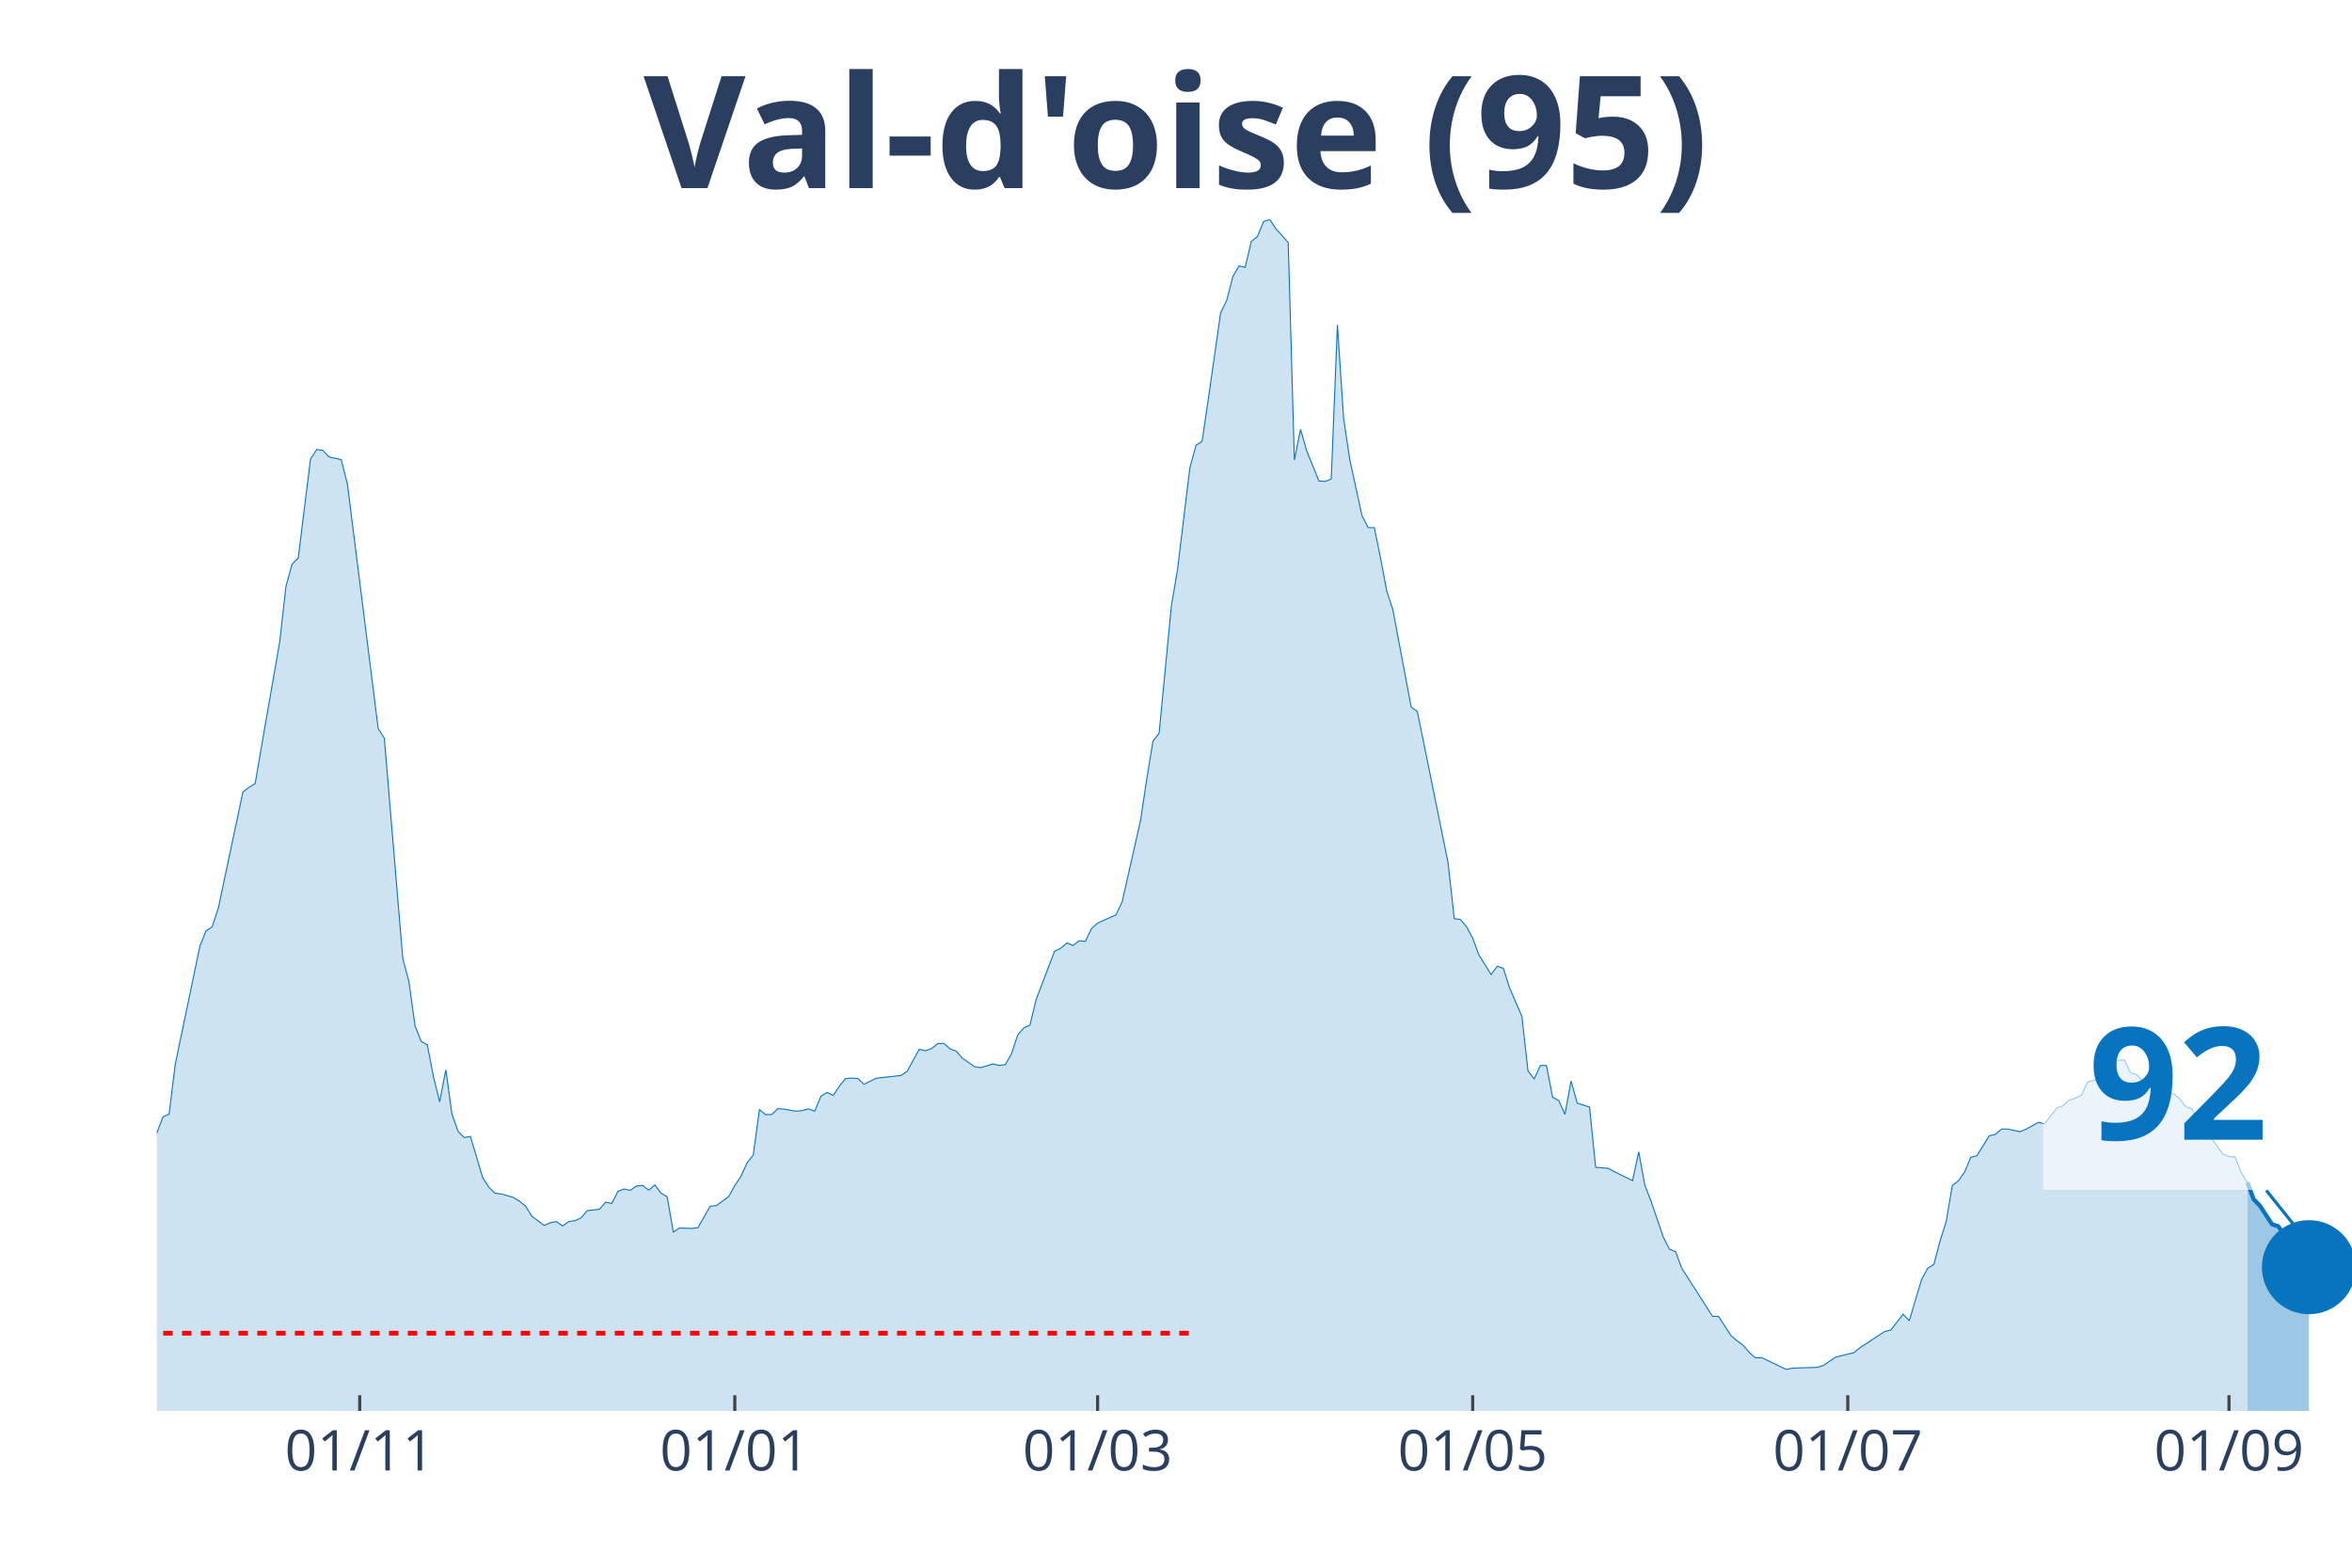
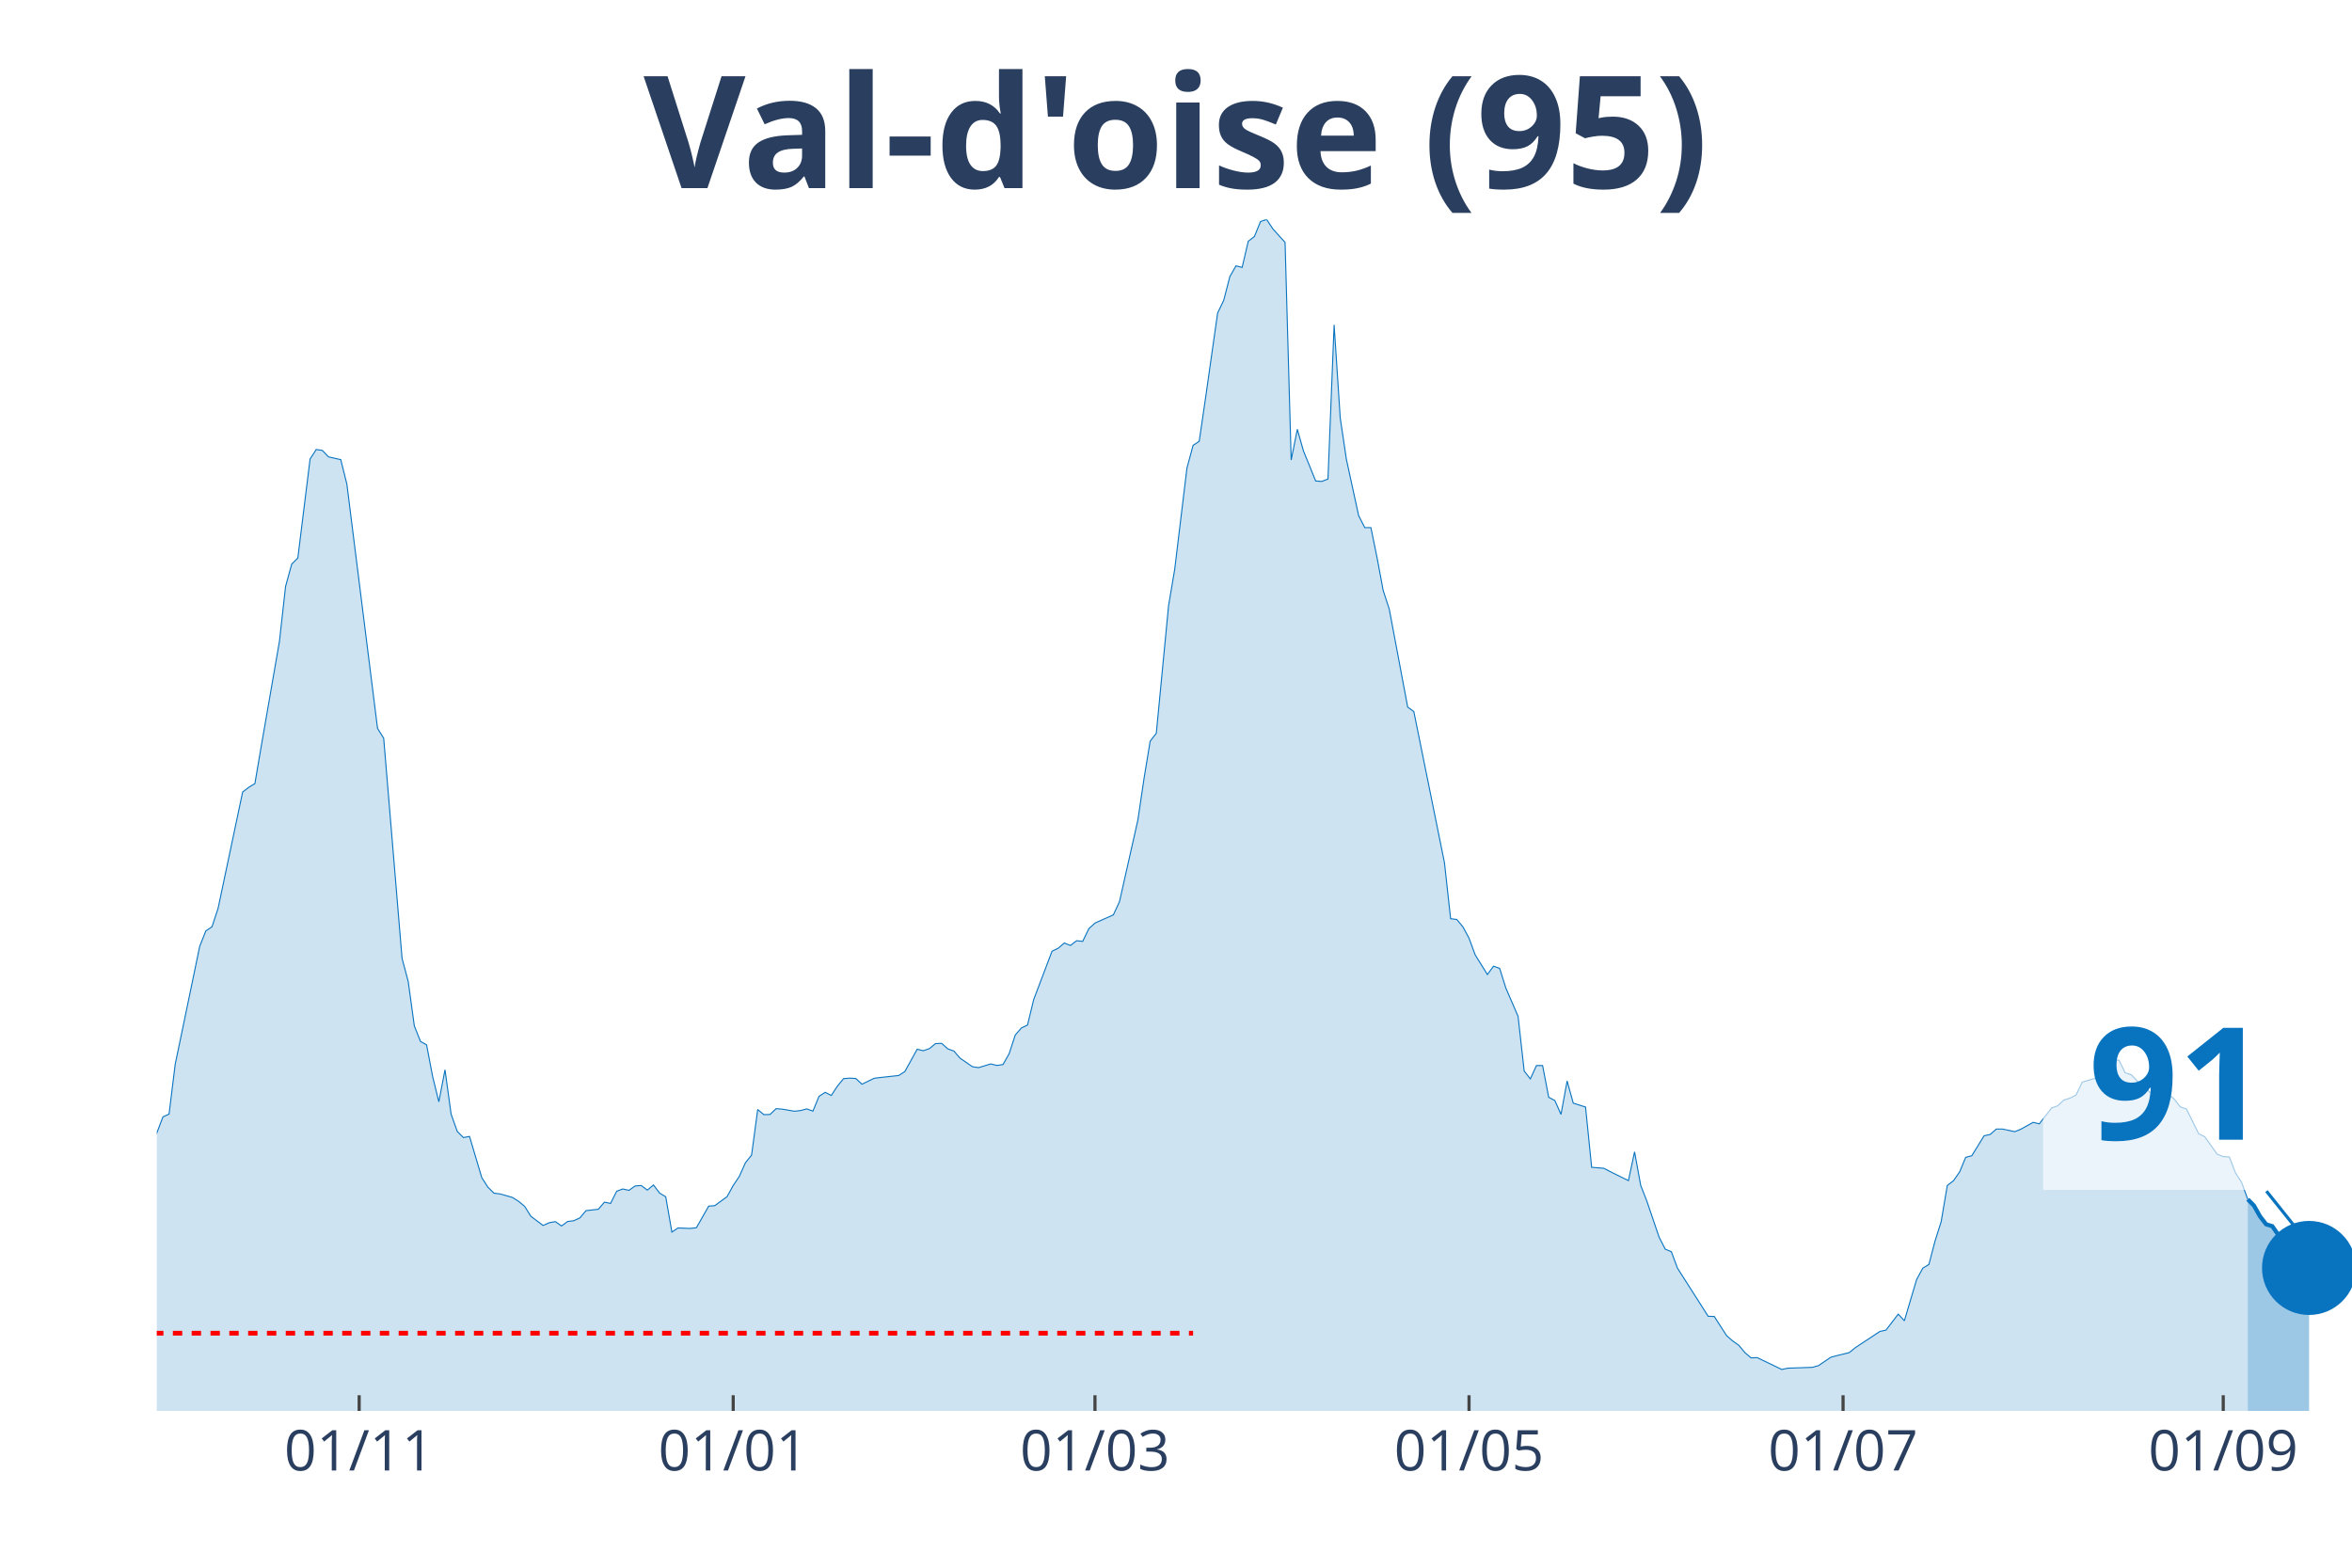
<svg xmlns="http://www.w3.org/2000/svg" class="main-svg" width="1125" height="750" style="" viewBox="0 0 750 500">
  <rect x="0" y="0" width="750" height="500" style="fill: rgb(0, 0, 0); fill-opacity: 0;" />
-   <defs id="defs-bb1d49">
+   <defs id="defs-6fe84e">
    <g class="clips">
-       <clipPath id="clipbb1d49xyplot" class="plotclip">
+       <clipPath id="clip6fe84exyplot" class="plotclip">
        <rect width="700" height="380" />
      </clipPath>
-       <clipPath class="axesclip" id="clipbb1d49x">
+       <clipPath class="axesclip" id="clip6fe84ex">
        <rect x="50" y="0" width="700" height="500" />
      </clipPath>
-       <clipPath class="axesclip" id="clipbb1d49y">
+       <clipPath class="axesclip" id="clip6fe84ey">
        <rect x="0" y="70" width="750" height="380" />
      </clipPath>
-       <clipPath class="axesclip" id="clipbb1d49xy">
+       <clipPath class="axesclip" id="clip6fe84exy">
        <rect x="50" y="70" width="700" height="380" />
      </clipPath>
    </g>
    <g class="gradients" />
  </defs>
  <g class="bglayer">
    <rect class="bg" x="50" y="70" width="700" height="380" style="fill: rgb(0, 0, 0); fill-opacity: 0; stroke-width: 0;" />
  </g>
  <g class="layer-below">
    <g class="imagelayer" />
    <g class="shapelayer" />
  </g>
  <g class="cartesianlayer">
    <g class="subplot xy">
      <g class="layer-subplot">
        <g class="shapelayer" />
        <g class="imagelayer" />
      </g>
      <g class="gridlayer">
        <g class="x">
-           <path class="xgrid crisp" transform="translate(114.71,0)" d="M0,70v380" style="stroke: rgb(255, 255, 255); stroke-opacity: 1; stroke-width: 1px;" />
-           <path class="xgrid crisp" transform="translate(234.31,0)" d="M0,70v380" style="stroke: rgb(255, 255, 255); stroke-opacity: 1; stroke-width: 1px;" />
-           <path class="xgrid crisp" transform="translate(350,0)" d="M0,70v380" style="stroke: rgb(255, 255, 255); stroke-opacity: 1; stroke-width: 1px;" />
-           <path class="xgrid crisp" transform="translate(469.61,0)" d="M0,70v380" style="stroke: rgb(255, 255, 255); stroke-opacity: 1; stroke-width: 1px;" />
-           <path class="xgrid crisp" transform="translate(589.22,0)" d="M0,70v380" style="stroke: rgb(255, 255, 255); stroke-opacity: 1; stroke-width: 1px;" />
-           <path class="xgrid crisp" transform="translate(710.78,0)" d="M0,70v380" style="stroke: rgb(255, 255, 255); stroke-opacity: 1; stroke-width: 1px;" />
+           <path class="xgrid crisp" transform="translate(114.53,0)" d="M0,70v380" style="stroke: rgb(255, 255, 255); stroke-opacity: 1; stroke-width: 1px;" />
+           <path class="xgrid crisp" transform="translate(233.8,0)" d="M0,70v380" style="stroke: rgb(255, 255, 255); stroke-opacity: 1; stroke-width: 1px;" />
+           <path class="xgrid crisp" transform="translate(349.16,0)" d="M0,70v380" style="stroke: rgb(255, 255, 255); stroke-opacity: 1; stroke-width: 1px;" />
+           <path class="xgrid crisp" transform="translate(468.44,0)" d="M0,70v380" style="stroke: rgb(255, 255, 255); stroke-opacity: 1; stroke-width: 1px;" />
+           <path class="xgrid crisp" transform="translate(587.71,0)" d="M0,70v380" style="stroke: rgb(255, 255, 255); stroke-opacity: 1; stroke-width: 1px;" />
+           <path class="xgrid crisp" transform="translate(708.94,0)" d="M0,70v380" style="stroke: rgb(255, 255, 255); stroke-opacity: 1; stroke-width: 1px;" />
        </g>
        <g class="y" />
      </g>
      <g class="zerolinelayer" />
      <path class="xlines-below" />
      <path class="ylines-below" />
      <g class="overlines-below" />
      <g class="xaxislayer-below" />
      <g class="yaxislayer-below" />
      <g class="overaxes-below" />
-       <g class="plot" transform="translate(50, 70)" clip-path="url('#clipbb1d49xyplot')">
+       <g class="plot" transform="translate(50, 70)" clip-path="url('#clip6fe84exyplot')">
        <g class="scatterlayer mlayer">
-           <g class="trace scatter tracefe73e9" style="stroke-miterlimit: 2;">
+           <g class="trace scatter trace1adaf0" style="stroke-miterlimit: 2;">
            <g class="fills">
              <g>
-                 <path class="js-fill" d="M666.67,380L-266.67,380L-266.67,372.37L-256.86,372.57L-254.9,373.33L-205.88,375.07L-203.92,374.8L-160.78,375.83L-158.82,375.59L-154.9,375.31L-152.94,374.56L-143.14,370.82L-141.18,370.39L-133.33,369.75L-131.37,370.19L-123.53,369.59L-121.57,369.51L-113.73,368L-111.76,367.17L-103.92,365.9L-101.96,365.98L-98.04,364.59L-96.08,363.44L-92.16,363.47L-90.2,361.29L-76.47,352.31L-74.51,349.97L-70.59,345.16L-68.63,343.22L-64.71,343.18L-62.75,339.84L-52.94,330.34L-50.98,329.99L-41.18,316.52L-39.22,317.59L-37.25,317.43L-35.29,313.46L-25.49,297.02L-23.53,296.94L-19.61,295.98L-17.65,298.41L-15.69,300.31L-13.73,299.8L-11.76,302.02L-9.8,302.58L-7.84,305.4L-5.88,304.64L-3.92,301.62L-1.96,296.5L1.96,286.21L3.92,285.34L5.88,269.41L7.84,260.07L13.73,231.79L15.69,226.9L17.65,225.59L19.61,219.67L27.45,182.61L29.41,181.1L31.37,179.91L33.33,168.39L39.22,134.55L41.18,117.03L43.14,109.92L45.1,107.97L49.02,76.39L50.98,73.37L52.94,73.65L54.9,75.71L58.82,76.59L60.78,84.41L70.59,162.31L72.55,165.45L78.43,235.68L80.39,243.03L82.35,257.21L84.31,262.14L86.27,263.25L88.24,273.5L90.2,281.4L92.16,271.2L94.12,285.34L96.08,290.86L98.04,292.81L100,292.45L103.92,305.6L105.88,308.66L107.84,310.56L109.8,310.8L113.73,311.91L115.69,313.14L117.65,314.77L119.61,317.91L123.53,320.85L125.49,319.98L127.45,319.62L129.41,321.01L131.37,319.58L133.33,319.34L135.29,318.43L137.25,316.12L141.18,315.69L143.14,313.42L145.1,313.82L147.06,309.93L149.02,309.21L150.98,309.65L152.94,308.26L154.9,308.1L156.86,309.57L158.82,307.94L160.78,310.52L162.75,311.71L164.71,322.96L166.67,321.65L170.59,321.8L172.55,321.57L176.47,314.69L178.43,314.53L182.35,311.67L184.31,308.1L186.27,305.2L188.24,300.83L190.2,298.41L192.16,283.87L194.12,285.5L196.08,285.46L198.04,283.59L200,283.75L203.92,284.42L205.88,284.19L207.84,283.67L209.8,284.38L211.76,279.66L213.73,278.39L215.69,279.38L217.65,276.4L219.61,274.02L221.57,273.86L223.53,273.98L225.49,275.8L229.41,273.9L231.37,273.66L237.25,273.02L239.22,271.75L243.14,264.64L245.1,265.12L247.06,264.44L249.02,262.85L250.98,262.77L252.94,264.52L254.9,265.24L256.86,267.5L260.78,270.2L262.75,270.52L266.67,269.33L268.63,269.81L270.59,269.53L272.55,266.07L274.51,260.11L276.47,257.85L278.43,256.93L280.39,248.83L286.27,233.38L288.24,232.43L290.2,230.76L292.16,231.55L294.12,230.04L296.08,230.24L298.04,226.19L300,224.4L305.88,221.78L307.84,217.57L313.73,191.51L315.69,178.32L317.65,166.4L319.61,163.86L323.53,123.18L325.49,111.62L329.41,79.29L331.37,72.02L333.33,70.75L335.29,57.36L339.22,29.83L341.18,25.78L343.14,18.19L345.1,14.78L347.06,15.29L349.02,6.95L350.98,5.44L352.94,0.64L354.9,0L356.86,2.98L360.78,7.31L362.75,76.71L364.71,66.93L366.67,73.81L370.59,83.42L372.55,83.54L374.51,82.78L376.47,33.61L378.43,63.32L380.39,76.47L384.31,94.46L386.27,98.28L388.24,98.28L390.2,107.85L392.16,118.3L394.12,124.34L400,155.52L401.96,156.95L411.76,205.17L413.73,223.01L415.69,223.25L417.65,225.59L419.61,229.21L421.57,234.53L425.49,240.81L427.45,238.15L429.41,238.86L431.37,245.1L435.29,254.15L437.25,271.59L439.22,274.1L441.18,269.85L443.14,269.85L445.1,279.97L447.06,281.01L449.02,285.42L450.98,274.77L452.94,281.84L456.86,283.07L458.82,302.3L462.75,302.62L464.71,303.65L470.59,306.55L472.55,297.37L474.51,308.06L476.47,313.07L480.39,324.58L482.35,328.4L484.31,329.23L486.27,334.48L496.08,349.81L498.04,349.89L501.96,355.97L503.92,357.68L505.88,359.07L507.84,361.41L509.8,363.08L511.76,363L519.61,366.77L521.57,366.37L529.41,366.1L531.37,365.54L535.29,362.88L537.25,362.36L541.18,361.41L543.14,359.82L550.98,354.66L552.94,354.22L556.86,349.13L558.82,351.24L562.75,338.09L564.71,334.48L566.67,333.28L568.63,325.82L570.59,319.66L572.55,308.1L574.51,306.59L576.47,303.81L578.43,299.12L580.39,298.61L584.31,292.25L586.27,291.81L588.24,290.1L590.2,290.1L594.12,290.94L596.08,290.14L600,287.96L601.96,288.44L605.88,283.39L607.84,282.68L609.8,280.85L611.76,280.25L613.73,279.26L615.69,275.13L619.61,273.98L621.57,272.78L623.53,268.14L625.49,268.14L627.45,268.1L629.41,272.15L631.37,272.78L633.33,274.81L635.29,275.88L637.25,278.35L643.14,278.86L645.1,280.53L647.06,283.03L649.02,283.71L652.94,291.61L654.9,292.57L658.82,298.09L660.78,298.88L662.75,299L664.71,304.09L666.67,307.11" style="fill: rgb(8, 115, 191); fill-opacity: 0.2; stroke-width: 0;" />
+                 <path class="js-fill" d="M666.76,380L-265.92,380L-265.92,372.37L-256.15,372.57L-254.19,373.33L-205.31,375.07L-203.35,374.8L-160.34,375.83L-158.38,375.59L-154.47,375.31L-152.51,374.56L-142.74,370.82L-140.78,370.39L-132.96,369.75L-131.01,370.19L-123.18,369.59L-121.23,369.51L-113.41,368L-111.45,367.17L-103.63,365.9L-101.68,365.98L-97.77,364.59L-95.81,363.44L-91.9,363.47L-89.94,361.29L-76.26,352.31L-74.3,349.97L-70.39,345.16L-68.44,343.22L-64.53,343.18L-62.57,339.84L-52.79,330.34L-50.84,329.99L-41.06,316.52L-39.11,317.59L-37.15,317.43L-35.2,313.46L-25.42,297.02L-23.46,296.94L-19.55,295.98L-17.6,298.41L-15.64,300.31L-13.69,299.8L-11.73,302.02L-9.78,302.58L-7.82,305.4L-5.87,304.64L-3.91,301.62L-1.96,296.5L1.96,286.21L3.91,285.34L5.87,269.41L7.82,260.07L13.69,231.79L15.64,226.9L17.6,225.59L19.55,219.67L27.37,182.61L29.33,181.1L31.28,179.91L33.24,168.39L39.11,134.55L41.06,117.03L43.02,109.92L44.97,107.97L48.88,76.39L50.84,73.37L52.79,73.65L54.75,75.71L58.66,76.59L60.61,84.41L70.39,162.31L72.35,165.45L78.21,235.68L80.17,243.03L82.12,257.21L84.08,262.14L86.03,263.25L87.99,273.5L89.94,281.4L91.9,271.2L93.85,285.34L95.81,290.86L97.77,292.81L99.72,292.45L103.63,305.6L105.59,308.66L107.54,310.56L109.5,310.8L113.41,311.91L115.36,313.14L117.32,314.77L119.27,317.91L123.18,320.85L125.14,319.98L127.09,319.62L129.05,321.01L131.01,319.58L132.96,319.34L134.92,318.43L136.87,316.12L140.78,315.69L142.74,313.42L144.69,313.82L146.65,309.93L148.6,309.21L150.56,309.65L152.51,308.26L154.47,308.1L156.42,309.57L158.38,307.94L160.34,310.52L162.29,311.71L164.25,322.96L166.2,321.65L170.11,321.8L172.07,321.57L175.98,314.69L177.93,314.53L181.84,311.67L183.8,308.1L185.75,305.2L187.71,300.83L189.66,298.41L191.62,283.87L193.58,285.5L195.53,285.46L197.49,283.59L199.44,283.75L203.35,284.42L205.31,284.19L207.26,283.67L209.22,284.38L211.17,279.66L213.13,278.39L215.08,279.38L217.04,276.4L218.99,274.02L220.95,273.86L222.91,273.98L224.86,275.8L228.77,273.9L230.73,273.66L236.59,273.02L238.55,271.75L242.46,264.64L244.41,265.12L246.37,264.44L248.32,262.85L250.28,262.77L252.23,264.52L254.19,265.24L256.15,267.5L260.06,270.2L262.01,270.52L265.92,269.33L267.88,269.81L269.83,269.53L271.79,266.07L273.74,260.11L275.7,257.85L277.65,256.93L279.61,248.83L285.47,233.38L287.43,232.43L289.39,230.76L291.34,231.55L293.3,230.04L295.25,230.24L297.21,226.19L299.16,224.4L305.03,221.78L306.98,217.57L312.85,191.51L314.8,178.32L316.76,166.4L318.72,163.86L322.63,123.18L324.58,111.62L328.49,79.29L330.45,72.02L332.4,70.75L334.36,57.36L338.27,29.83L340.22,25.78L342.18,18.19L344.13,14.78L346.09,15.29L348.04,6.95L350,5.44L351.96,0.64L353.91,0L355.87,2.98L359.78,7.31L361.73,76.71L363.69,66.93L365.64,73.81L369.55,83.42L371.51,83.54L373.46,82.78L375.42,33.61L377.37,63.32L379.33,76.47L383.24,94.46L385.2,98.28L387.15,98.28L389.11,107.85L391.06,118.3L393.02,124.34L398.88,155.52L400.84,156.95L410.61,205.17L412.57,223.01L414.53,223.25L416.48,225.59L418.44,229.21L420.39,234.53L424.3,240.81L426.26,238.15L428.21,238.86L430.17,245.1L434.08,254.15L436.03,271.59L437.99,274.1L439.94,269.85L441.9,269.85L443.85,279.97L445.81,281.01L447.77,285.42L449.72,274.77L451.68,281.84L455.59,283.07L457.54,302.3L461.45,302.62L463.41,303.65L469.27,306.55L471.23,297.37L473.18,308.06L475.14,313.07L479.05,324.58L481.01,328.4L482.96,329.23L484.92,334.48L494.69,349.81L496.65,349.89L500.56,355.97L502.51,357.68L504.47,359.07L506.42,361.41L508.38,363.08L510.34,363L518.16,366.77L520.11,366.37L527.93,366.1L529.89,365.54L533.8,362.88L535.75,362.36L539.66,361.41L541.62,359.82L549.44,354.66L551.4,354.22L555.31,349.13L557.26,351.24L561.17,338.09L563.13,334.48L565.08,333.28L567.04,325.82L568.99,319.66L570.95,308.1L572.91,306.59L574.86,303.81L576.82,299.12L578.77,298.61L582.68,292.25L584.64,291.81L586.59,290.1L588.55,290.1L592.46,290.94L594.41,290.14L598.32,287.96L600.28,288.44L604.19,283.39L606.15,282.68L608.1,280.85L610.06,280.25L612.01,279.26L613.97,275.13L617.88,273.98L619.83,272.78L621.79,268.14L623.74,268.14L625.7,268.1L627.65,272.15L629.61,272.78L631.56,274.81L633.52,275.88L635.47,278.35L641.34,278.86L643.3,280.53L645.25,283.03L647.21,283.71L651.12,291.61L653.07,292.57L656.98,298.09L658.94,298.88L660.89,299L662.85,304.09L664.8,307.11L666.76,312.51" style="fill: rgb(8, 115, 191); fill-opacity: 0.2; stroke-width: 0;" />
              </g>
            </g>
            <g class="errorbars" />
            <g class="lines">
-               <path class="js-line" d="M-266.67,372.37L-256.86,372.57L-254.9,373.33L-205.88,375.07L-203.92,374.8L-160.78,375.83L-158.82,375.59L-154.9,375.31L-152.94,374.56L-143.14,370.82L-141.18,370.39L-133.33,369.75L-131.37,370.19L-123.53,369.59L-121.57,369.51L-113.73,368L-111.76,367.17L-103.92,365.9L-101.96,365.98L-98.04,364.59L-96.08,363.44L-92.16,363.47L-90.2,361.29L-76.47,352.31L-74.51,349.97L-70.59,345.16L-68.63,343.22L-64.71,343.18L-62.75,339.84L-52.94,330.34L-50.98,329.99L-41.18,316.52L-39.22,317.59L-37.25,317.43L-35.29,313.46L-25.49,297.02L-23.53,296.94L-19.61,295.98L-17.65,298.41L-15.69,300.31L-13.73,299.8L-11.76,302.02L-9.8,302.58L-7.84,305.4L-5.88,304.64L-3.92,301.62L-1.96,296.5L1.96,286.21L3.92,285.34L5.88,269.41L7.84,260.07L13.73,231.79L15.69,226.9L17.65,225.59L19.61,219.67L27.45,182.61L29.41,181.1L31.37,179.91L33.33,168.39L39.22,134.55L41.18,117.03L43.14,109.92L45.1,107.97L49.02,76.39L50.98,73.37L52.94,73.65L54.9,75.71L58.82,76.59L60.78,84.41L70.59,162.31L72.55,165.45L78.43,235.68L80.39,243.03L82.35,257.21L84.31,262.14L86.27,263.25L88.24,273.5L90.2,281.4L92.16,271.2L94.12,285.34L96.08,290.86L98.04,292.81L100,292.45L103.92,305.6L105.88,308.66L107.84,310.56L109.8,310.8L113.73,311.91L115.69,313.14L117.65,314.77L119.61,317.91L123.53,320.85L125.49,319.98L127.45,319.62L129.41,321.01L131.37,319.58L133.33,319.34L135.29,318.43L137.25,316.12L141.18,315.69L143.14,313.42L145.1,313.82L147.06,309.93L149.02,309.21L150.98,309.65L152.94,308.26L154.9,308.1L156.86,309.57L158.82,307.94L160.78,310.52L162.75,311.71L164.71,322.96L166.67,321.65L170.59,321.8L172.55,321.57L176.47,314.69L178.43,314.53L182.35,311.67L184.31,308.1L186.27,305.2L188.24,300.83L190.2,298.41L192.16,283.87L194.12,285.5L196.08,285.46L198.04,283.59L200,283.75L203.92,284.42L205.88,284.19L207.84,283.67L209.8,284.38L211.76,279.66L213.73,278.39L215.69,279.38L217.65,276.4L219.61,274.02L221.57,273.86L223.53,273.98L225.49,275.8L229.41,273.9L231.37,273.66L237.25,273.02L239.22,271.75L243.14,264.64L245.1,265.12L247.06,264.44L249.02,262.85L250.98,262.77L252.94,264.52L254.9,265.24L256.86,267.5L260.78,270.2L262.75,270.52L266.67,269.33L268.63,269.81L270.59,269.53L272.55,266.07L274.51,260.11L276.47,257.85L278.43,256.93L280.39,248.83L286.27,233.38L288.24,232.43L290.2,230.76L292.16,231.55L294.12,230.04L296.08,230.24L298.04,226.19L300,224.4L305.88,221.78L307.84,217.57L313.73,191.51L315.69,178.32L317.65,166.4L319.61,163.86L323.53,123.18L325.49,111.62L329.41,79.29L331.37,72.02L333.33,70.75L335.29,57.36L339.22,29.83L341.18,25.78L343.14,18.19L345.1,14.78L347.06,15.29L349.02,6.95L350.98,5.44L352.94,0.64L354.9,0L356.86,2.98L360.78,7.31L362.75,76.71L364.71,66.93L366.67,73.81L370.59,83.42L372.55,83.54L374.51,82.78L376.47,33.61L378.43,63.32L380.39,76.47L384.31,94.46L386.27,98.28L388.24,98.28L390.2,107.85L392.16,118.3L394.12,124.34L400,155.52L401.96,156.95L411.76,205.17L413.73,223.01L415.69,223.25L417.65,225.59L419.61,229.21L421.57,234.53L425.49,240.81L427.45,238.15L429.41,238.86L431.37,245.1L435.29,254.15L437.25,271.59L439.22,274.1L441.18,269.85L443.14,269.85L445.1,279.97L447.06,281.01L449.02,285.42L450.98,274.77L452.94,281.84L456.86,283.07L458.82,302.3L462.75,302.62L464.71,303.65L470.59,306.55L472.55,297.37L474.51,308.06L476.47,313.07L480.39,324.58L482.35,328.4L484.31,329.23L486.27,334.48L496.08,349.81L498.04,349.89L501.96,355.97L503.92,357.68L505.88,359.07L507.84,361.41L509.8,363.08L511.76,363L519.61,366.77L521.57,366.37L529.41,366.1L531.37,365.54L535.29,362.88L537.25,362.36L541.18,361.41L543.14,359.82L550.98,354.66L552.94,354.22L556.86,349.13L558.82,351.24L562.75,338.09L564.71,334.48L566.67,333.28L568.63,325.82L570.59,319.66L572.55,308.1L574.51,306.59L576.47,303.81L578.43,299.12L580.39,298.61L584.31,292.25L586.27,291.81L588.24,290.1L590.2,290.1L594.12,290.94L596.08,290.14L600,287.96L601.96,288.44L605.88,283.39L607.84,282.68L609.8,280.85L611.76,280.25L613.73,279.26L615.69,275.13L619.61,273.98L621.57,272.78L623.53,268.14L625.49,268.14L627.45,268.1L629.41,272.15L631.37,272.78L633.33,274.81L635.29,275.88L637.25,278.35L643.14,278.86L645.1,280.53L647.06,283.03L649.02,283.71L652.94,291.61L654.9,292.57L658.82,298.09L660.78,298.88L662.75,299L664.71,304.09L666.67,307.11" style="vector-effect: non-scaling-stroke; fill: none; stroke: rgb(8, 115, 191); stroke-opacity: 1; stroke-width: 0.5px; opacity: 1;" />
+               <path class="js-line" d="M-265.92,372.37L-256.15,372.57L-254.19,373.33L-205.31,375.07L-203.35,374.8L-160.34,375.83L-158.38,375.59L-154.47,375.31L-152.51,374.56L-142.74,370.82L-140.78,370.39L-132.96,369.75L-131.01,370.19L-123.18,369.59L-121.23,369.51L-113.41,368L-111.45,367.17L-103.63,365.9L-101.68,365.98L-97.77,364.59L-95.81,363.44L-91.9,363.47L-89.94,361.29L-76.26,352.31L-74.3,349.97L-70.39,345.16L-68.44,343.22L-64.53,343.18L-62.57,339.84L-52.79,330.34L-50.84,329.99L-41.06,316.52L-39.11,317.59L-37.15,317.43L-35.2,313.46L-25.42,297.02L-23.46,296.94L-19.55,295.98L-17.6,298.41L-15.64,300.31L-13.69,299.8L-11.73,302.02L-9.78,302.58L-7.82,305.4L-5.87,304.64L-3.91,301.62L-1.96,296.5L1.96,286.21L3.91,285.34L5.87,269.41L7.82,260.07L13.69,231.79L15.64,226.9L17.6,225.59L19.55,219.67L27.37,182.61L29.33,181.1L31.28,179.91L33.24,168.39L39.11,134.55L41.06,117.03L43.02,109.92L44.97,107.97L48.88,76.39L50.84,73.37L52.79,73.65L54.75,75.71L58.66,76.59L60.61,84.41L70.39,162.31L72.35,165.45L78.21,235.68L80.17,243.03L82.12,257.21L84.08,262.14L86.03,263.25L87.99,273.5L89.94,281.4L91.9,271.2L93.85,285.34L95.81,290.86L97.77,292.81L99.72,292.45L103.63,305.6L105.59,308.66L107.54,310.56L109.5,310.8L113.41,311.91L115.36,313.14L117.32,314.77L119.27,317.91L123.18,320.85L125.14,319.98L127.09,319.62L129.05,321.01L131.01,319.58L132.96,319.34L134.92,318.43L136.87,316.12L140.78,315.69L142.74,313.42L144.69,313.82L146.65,309.93L148.6,309.21L150.56,309.65L152.51,308.26L154.47,308.1L156.42,309.57L158.38,307.94L160.34,310.52L162.29,311.71L164.25,322.96L166.2,321.65L170.11,321.8L172.07,321.57L175.98,314.69L177.93,314.53L181.84,311.67L183.8,308.1L185.75,305.2L187.71,300.83L189.66,298.41L191.62,283.87L193.58,285.5L195.53,285.46L197.49,283.59L199.44,283.75L203.35,284.42L205.31,284.19L207.26,283.67L209.22,284.38L211.17,279.66L213.13,278.39L215.08,279.38L217.04,276.4L218.99,274.02L220.95,273.86L222.91,273.98L224.86,275.8L228.77,273.9L230.73,273.66L236.59,273.02L238.55,271.75L242.46,264.64L244.41,265.12L246.37,264.44L248.32,262.85L250.28,262.77L252.23,264.52L254.19,265.24L256.15,267.5L260.06,270.2L262.01,270.52L265.92,269.33L267.88,269.81L269.83,269.53L271.79,266.07L273.74,260.11L275.7,257.85L277.65,256.93L279.61,248.83L285.47,233.38L287.43,232.43L289.39,230.76L291.34,231.55L293.3,230.04L295.25,230.24L297.21,226.19L299.16,224.4L305.03,221.78L306.98,217.57L312.85,191.51L314.8,178.32L316.76,166.4L318.72,163.86L322.63,123.18L324.58,111.62L328.49,79.29L330.45,72.02L332.4,70.75L334.36,57.36L338.27,29.83L340.22,25.78L342.18,18.19L344.13,14.78L346.09,15.29L348.04,6.95L350,5.44L351.96,0.64L353.91,0L355.87,2.98L359.78,7.31L361.73,76.71L363.69,66.93L365.64,73.81L369.55,83.42L371.51,83.54L373.46,82.78L375.42,33.61L377.37,63.32L379.33,76.47L383.24,94.46L385.2,98.28L387.15,98.28L389.11,107.85L391.06,118.3L393.02,124.34L398.88,155.52L400.84,156.95L410.61,205.17L412.57,223.01L414.53,223.25L416.48,225.59L418.44,229.21L420.39,234.53L424.3,240.81L426.26,238.15L428.21,238.86L430.17,245.1L434.08,254.15L436.03,271.59L437.99,274.1L439.94,269.85L441.9,269.85L443.85,279.97L445.81,281.01L447.77,285.42L449.72,274.77L451.68,281.84L455.59,283.07L457.54,302.3L461.45,302.62L463.41,303.65L469.27,306.55L471.23,297.37L473.18,308.06L475.14,313.07L479.05,324.58L481.01,328.4L482.96,329.23L484.92,334.48L494.69,349.81L496.65,349.89L500.56,355.97L502.51,357.68L504.47,359.07L506.42,361.41L508.38,363.08L510.34,363L518.16,366.77L520.11,366.37L527.93,366.1L529.89,365.54L533.8,362.88L535.75,362.36L539.66,361.41L541.62,359.82L549.44,354.66L551.4,354.22L555.31,349.13L557.26,351.24L561.17,338.09L563.13,334.48L565.08,333.28L567.04,325.82L568.99,319.66L570.95,308.1L572.91,306.59L574.86,303.81L576.82,299.12L578.77,298.61L582.68,292.25L584.64,291.81L586.59,290.1L588.55,290.1L592.46,290.94L594.41,290.14L598.32,287.96L600.28,288.44L604.19,283.39L606.15,282.68L608.1,280.85L610.06,280.25L612.01,279.26L613.97,275.13L617.88,273.98L619.83,272.78L621.79,268.14L623.74,268.14L625.7,268.1L627.65,272.15L629.61,272.78L631.56,274.81L633.52,275.88L635.47,278.35L641.34,278.86L643.3,280.53L645.25,283.03L647.21,283.71L651.12,291.61L653.07,292.57L656.98,298.09L658.94,298.88L660.89,299L662.85,304.09L664.8,307.11L666.76,312.51" style="vector-effect: non-scaling-stroke; fill: none; stroke: rgb(8, 115, 191); stroke-opacity: 1; stroke-width: 0.5px; opacity: 1;" />
            </g>
            <g class="points" />
            <g class="text" />
          </g>
-           <g class="trace scatter trace653c6f" style="stroke-miterlimit: 2;">
+           <g class="trace scatter traceeeda39" style="stroke-miterlimit: 2;">
            <g class="fills">
              <g>
-                 <path class="js-fill" d="M686.27,380L666.67,380L666.67,307.11L668.63,312.51L670.59,314.5L674.51,320.49L676.47,321.09L684.31,332.33L686.27,334.16" style="fill: rgb(8, 115, 191); fill-opacity: 0.4; stroke-width: 0;" />
+                 <path class="js-fill" d="M686.31,380L666.76,380L666.76,312.51L668.72,314.5L670.67,317.95L672.63,320.49L674.58,321.09L682.4,332.29L684.36,334.08L686.31,334.4" style="fill: rgb(8, 115, 191); fill-opacity: 0.4; stroke-width: 0;" />
              </g>
            </g>
            <g class="errorbars" />
            <g class="lines">
-               <path class="js-line" d="M666.67,307.11L668.63,312.51L670.59,314.5L674.51,320.49L676.47,321.09L684.31,332.33L686.27,334.16" style="vector-effect: non-scaling-stroke; fill: none; stroke: rgb(8, 115, 191); stroke-opacity: 1; stroke-width: 2px; opacity: 1;" />
+               <path class="js-line" d="M666.76,312.51L668.72,314.5L670.67,317.95L672.63,320.49L674.58,321.09L682.4,332.29L684.36,334.08L686.31,334.4" style="vector-effect: non-scaling-stroke; fill: none; stroke: rgb(8, 115, 191); stroke-opacity: 1; stroke-width: 2px; opacity: 1;" />
            </g>
            <g class="points" />
            <g class="text" />
          </g>
-           <g class="trace scatter trace1cb1fd" style="stroke-miterlimit: 2; opacity: 1;">
+           <g class="trace scatter trace43cbb0" style="stroke-miterlimit: 2; opacity: 1;">
            <g class="fills" />
            <g class="errorbars" />
            <g class="lines" />
            <g class="points">
-               <path class="point" transform="translate(686.27,334.16)" d="M15,0A15,15 0 1,1 0,-15A15,15 0 0,1 15,0Z" style="opacity: 1; stroke-width: 0px; fill: rgb(8, 115, 191); fill-opacity: 1;" />
+               <path class="point" transform="translate(686.31,334.4)" d="M15,0A15,15 0 1,1 0,-15A15,15 0 0,1 15,0Z" style="opacity: 1; stroke-width: 0px; fill: rgb(8, 115, 191); fill-opacity: 1;" />
            </g>
            <g class="text" />
          </g>
        </g>
      </g>
      <g class="overplot" />
      <path class="xlines-above crisp" style="fill: none; stroke-width: 1px; stroke: rgb(0, 0, 0); stroke-opacity: 0;" d="" />
      <path class="ylines-above crisp" style="fill: none;" d="M0,0" />
      <g class="overlines-above" />
      <g class="xaxislayer-above">
-         <path class="xtick ticks crisp" d="M0,450v-5" transform="translate(114.71,0)" style="stroke: rgb(68, 68, 68); stroke-opacity: 1; stroke-width: 1px;" />
-         <path class="xtick ticks crisp" d="M0,450v-5" transform="translate(234.31,0)" style="stroke: rgb(68, 68, 68); stroke-opacity: 1; stroke-width: 1px;" />
-         <path class="xtick ticks crisp" d="M0,450v-5" transform="translate(350,0)" style="stroke: rgb(68, 68, 68); stroke-opacity: 1; stroke-width: 1px;" />
-         <path class="xtick ticks crisp" d="M0,450v-5" transform="translate(469.61,0)" style="stroke: rgb(68, 68, 68); stroke-opacity: 1; stroke-width: 1px;" />
-         <path class="xtick ticks crisp" d="M0,450v-5" transform="translate(589.22,0)" style="stroke: rgb(68, 68, 68); stroke-opacity: 1; stroke-width: 1px;" />
-         <path class="xtick ticks crisp" d="M0,450v-5" transform="translate(710.78,0)" style="stroke: rgb(68, 68, 68); stroke-opacity: 1; stroke-width: 1px;" />
+         <path class="xtick ticks crisp" d="M0,450v-5" transform="translate(114.53,0)" style="stroke: rgb(68, 68, 68); stroke-opacity: 1; stroke-width: 1px;" />
+         <path class="xtick ticks crisp" d="M0,450v-5" transform="translate(233.8,0)" style="stroke: rgb(68, 68, 68); stroke-opacity: 1; stroke-width: 1px;" />
+         <path class="xtick ticks crisp" d="M0,450v-5" transform="translate(349.16,0)" style="stroke: rgb(68, 68, 68); stroke-opacity: 1; stroke-width: 1px;" />
+         <path class="xtick ticks crisp" d="M0,450v-5" transform="translate(468.44,0)" style="stroke: rgb(68, 68, 68); stroke-opacity: 1; stroke-width: 1px;" />
+         <path class="xtick ticks crisp" d="M0,450v-5" transform="translate(587.71,0)" style="stroke: rgb(68, 68, 68); stroke-opacity: 1; stroke-width: 1px;" />
+         <path class="xtick ticks crisp" d="M0,450v-5" transform="translate(708.94,0)" style="stroke: rgb(68, 68, 68); stroke-opacity: 1; stroke-width: 1px;" />
        <g class="xtick">
-           <text text-anchor="middle" x="0" y="469" transform="translate(114.71,0)" style="font-family: 'Open Sans', verdana, arial, sans-serif; font-size: 18px; fill: rgb(42, 63, 95); fill-opacity: 1; white-space: pre;">01/11</text>
+           <text text-anchor="middle" x="0" y="469" transform="translate(114.53,0)" style="font-family: 'Open Sans', verdana, arial, sans-serif; font-size: 18px; fill: rgb(42, 63, 95); fill-opacity: 1; white-space: pre;">01/11</text>
        </g>
        <g class="xtick">
-           <text text-anchor="middle" x="0" y="469" transform="translate(234.31,0)" style="font-family: 'Open Sans', verdana, arial, sans-serif; font-size: 18px; fill: rgb(42, 63, 95); fill-opacity: 1; white-space: pre;">01/01</text>
+           <text text-anchor="middle" x="0" y="469" transform="translate(233.8,0)" style="font-family: 'Open Sans', verdana, arial, sans-serif; font-size: 18px; fill: rgb(42, 63, 95); fill-opacity: 1; white-space: pre;">01/01</text>
        </g>
        <g class="xtick">
-           <text text-anchor="middle" x="0" y="469" transform="translate(350,0)" style="font-family: 'Open Sans', verdana, arial, sans-serif; font-size: 18px; fill: rgb(42, 63, 95); fill-opacity: 1; white-space: pre;">01/03</text>
+           <text text-anchor="middle" x="0" y="469" transform="translate(349.16,0)" style="font-family: 'Open Sans', verdana, arial, sans-serif; font-size: 18px; fill: rgb(42, 63, 95); fill-opacity: 1; white-space: pre;">01/03</text>
        </g>
        <g class="xtick">
-           <text text-anchor="middle" x="0" y="469" transform="translate(469.61,0)" style="font-family: 'Open Sans', verdana, arial, sans-serif; font-size: 18px; fill: rgb(42, 63, 95); fill-opacity: 1; white-space: pre;">01/05</text>
+           <text text-anchor="middle" x="0" y="469" transform="translate(468.44,0)" style="font-family: 'Open Sans', verdana, arial, sans-serif; font-size: 18px; fill: rgb(42, 63, 95); fill-opacity: 1; white-space: pre;">01/05</text>
        </g>
        <g class="xtick">
-           <text text-anchor="middle" x="0" y="469" transform="translate(589.22,0)" style="font-family: 'Open Sans', verdana, arial, sans-serif; font-size: 18px; fill: rgb(42, 63, 95); fill-opacity: 1; white-space: pre;">01/07</text>
+           <text text-anchor="middle" x="0" y="469" transform="translate(587.71,0)" style="font-family: 'Open Sans', verdana, arial, sans-serif; font-size: 18px; fill: rgb(42, 63, 95); fill-opacity: 1; white-space: pre;">01/07</text>
        </g>
        <g class="xtick">
-           <text text-anchor="middle" x="0" y="469" transform="translate(710.78,0)" style="font-family: 'Open Sans', verdana, arial, sans-serif; font-size: 18px; fill: rgb(42, 63, 95); fill-opacity: 1; white-space: pre;">01/09</text>
+           <text text-anchor="middle" x="0" y="469" transform="translate(708.94,0)" style="font-family: 'Open Sans', verdana, arial, sans-serif; font-size: 18px; fill: rgb(42, 63, 95); fill-opacity: 1; white-space: pre;">01/09</text>
        </g>
      </g>
      <g class="yaxislayer-above" />
      <g class="overaxes-above" />
    </g>
  </g>
  <g class="polarlayer" />
  <g class="ternarylayer" />
  <g class="geolayer" />
  <g class="funnelarealayer" />
  <g class="pielayer" />
  <g class="treemaplayer" />
  <g class="sunburstlayer" />
  <g class="glimages" />
-   <defs id="topdefs-bb1d49">
+   <defs id="topdefs-6fe84e">
    <g class="clips" />
  </defs>
  <g class="layer-above">
    <g class="imagelayer" />
    <g class="shapelayer">
-       <path data-index="0" fill-rule="evenodd" d="M-1051.96,425.21L381.37,425.21" clip-path="url('#clipbb1d49xy')" style="opacity: 1; stroke: rgb(255, 0, 0); stroke-opacity: 1; fill: rgb(0, 0, 0); fill-opacity: 0; stroke-dasharray: 3px, 3px; stroke-width: 1.5px;" />
+       <path data-index="0" fill-rule="evenodd" d="M-1048.88,425.21L380.45,425.21" clip-path="url('#clip6fe84exy')" style="opacity: 1; stroke: rgb(255, 0, 0); stroke-opacity: 1; fill: rgb(0, 0, 0); fill-opacity: 0; stroke-dasharray: 3px, 3px; stroke-width: 1.5px;" />
    </g>
  </g>
  <g class="infolayer">
    <g class="g-gtitle">
      <text class="gtitle" x="375" y="25" text-anchor="middle" dy="0.7em" style="font-family: 'Open Sans', verdana, arial, sans-serif; font-size: 50px; fill: rgb(42, 63, 95); opacity: 1; font-weight: normal; white-space: pre;">
        <tspan style="font-weight:bold">Val-d'oise (95)</tspan>
      </text>
    </g>
    <g class="g-xtitle" />
    <g class="annotation" data-index="0" style="opacity: 1;">
-       <g class="annotation-text-g" transform="rotate(0,694.27,344.16)">
+       <g class="annotation-text-g" transform="rotate(0,694.31,344.4)">
        <g class="cursor-pointer" transform="translate(651, 308)">
          <rect class="bg" x="0.5" y="0.5" width="86" height="71" style="stroke-width: 1px; stroke: rgb(0, 0, 0); stroke-opacity: 0; fill: rgb(255, 255, 255); fill-opacity: 0.6;" />
          <text class="annotation-text" text-anchor="middle" x="43.531" y="55.5" style="font-family: 'Open Sans', verdana, arial, sans-serif; font-size: 50px; fill: rgb(8, 115, 191); fill-opacity: 1; white-space: pre;">
-             <tspan style="font-weight:bold">92 </tspan>
+             <tspan style="font-weight:bold">91 </tspan>
          </text>
        </g>
      </g>
      <g class="annotation-arrow-g" style="opacity: 1;">
-         <path d="M722.67,379.66L734.27,394.16" style="stroke-width: 1px; stroke: rgb(8, 115, 191); stroke-opacity: 1; stroke-dasharray: 0px, 0px, 18.569px, 18.569px;" />
+         <path d="M722.71,379.9L734.31,394.4" style="stroke-width: 1px; stroke: rgb(8, 115, 191); stroke-opacity: 1; stroke-dasharray: 0px, 0px, 18.569px, 18.569px;" />
      </g>
    </g>
  </g>
</svg>
